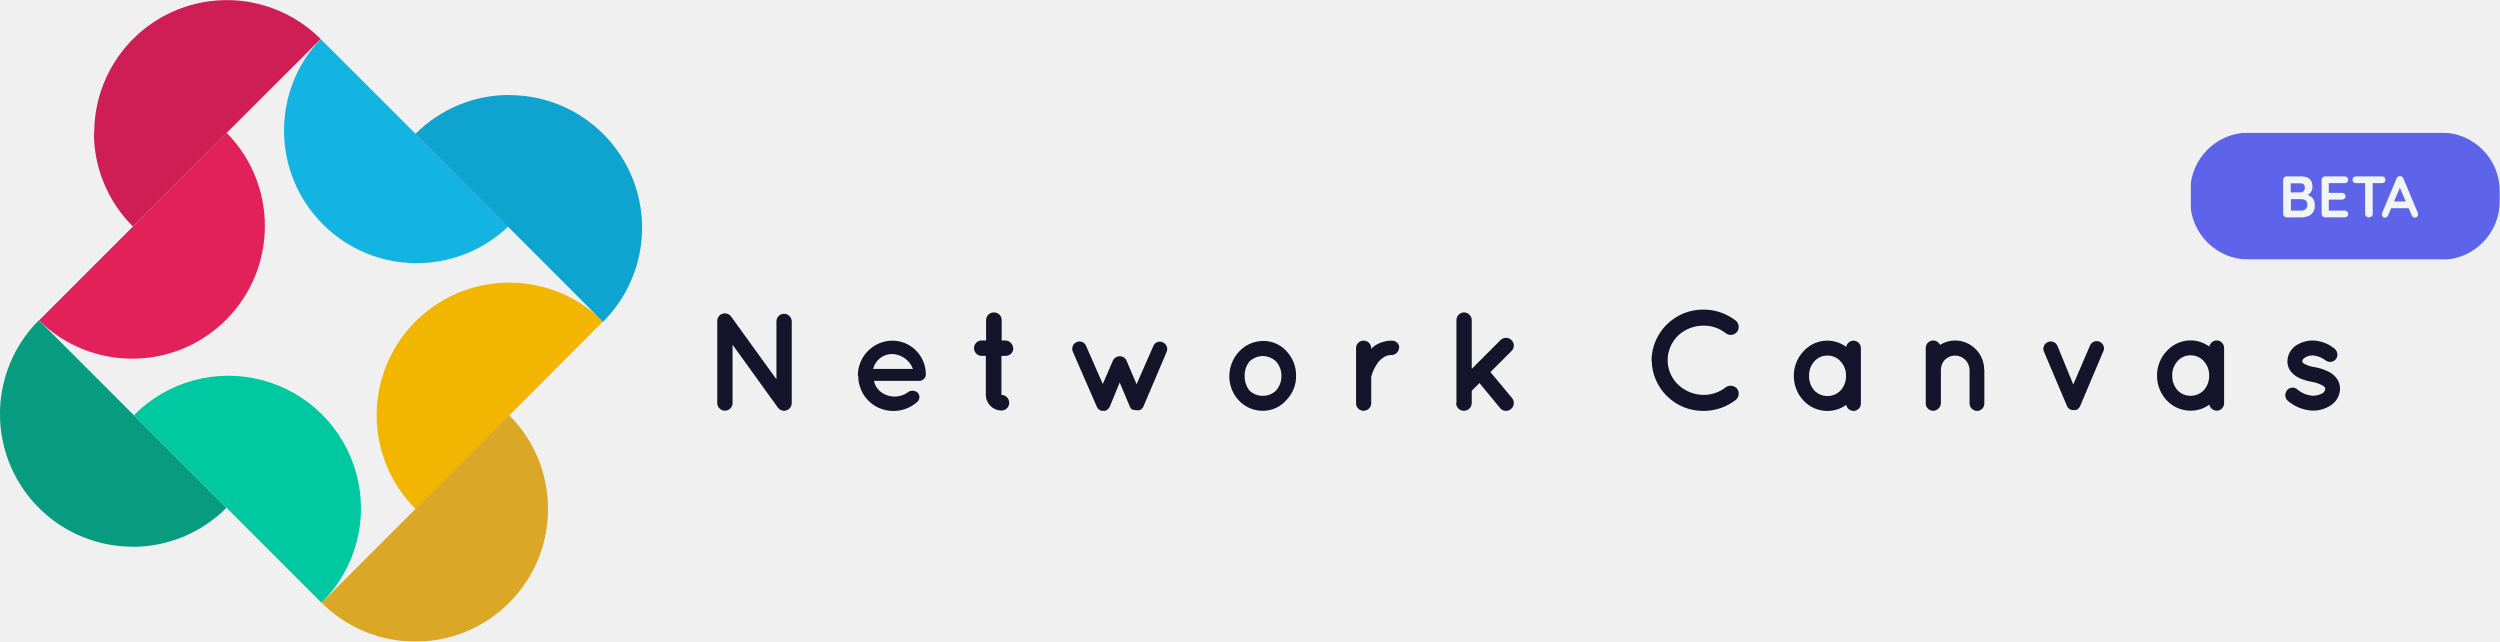
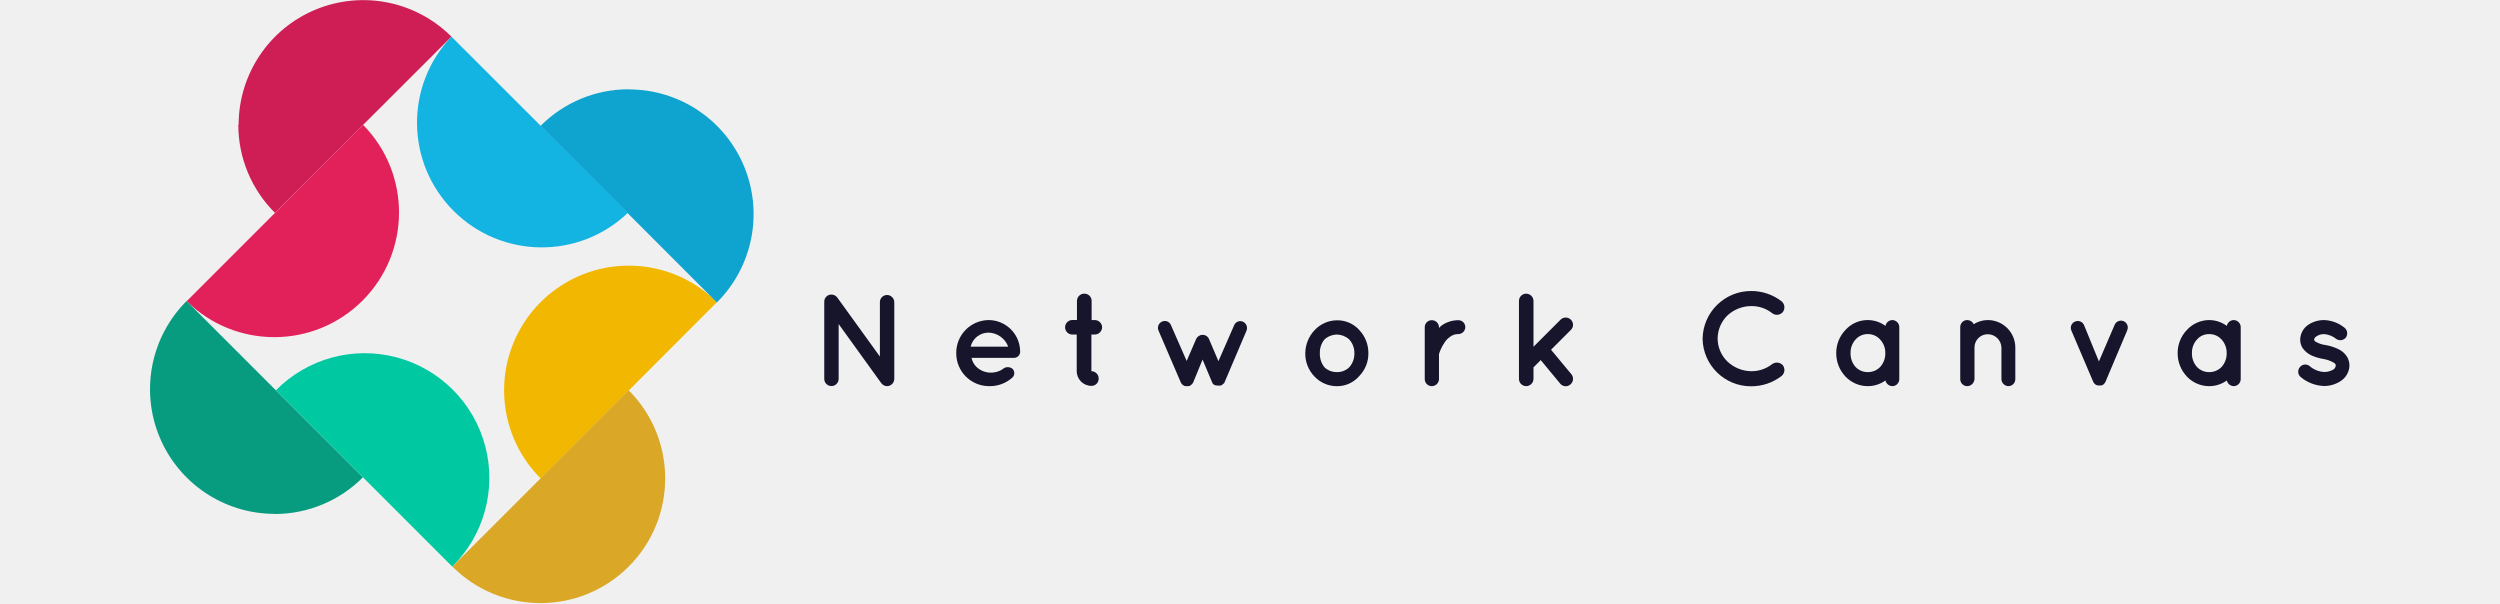
- <svg xmlns="http://www.w3.org/2000/svg" id="Layer_1" data-name="Layer 1" width="512.79" height="131.61" viewBox="0 0 512.79 131.61">
+ <svg xmlns="http://www.w3.org/2000/svg" id="Layer_1" data-name="Layer 1" viewBox="0 0 545.52 131.61">
  <defs>
-     <mask id="mask" x="65.97" y="85.16" width="46.45" height="46.45" maskUnits="userSpaceOnUse">
-       <g transform="translate(-0.74)">
-         <g id="logo-b">
-           <polygon id="logo-a" points="66.71 85.16 113.15 85.16 113.15 131.6 66.71 131.6 66.71 85.16" style="fill:#fff;fill-rule:evenodd" />
-         </g>
-       </g>
-     </mask>
-     <mask id="mask-2" x="449.36" y="27.24" width="63.43" height="26" maskUnits="userSpaceOnUse">
-       <g transform="translate(-0.74)">
-         <g id="logo-d">
-           <polygon id="logo-c" points="450.09 27.24 513.52 27.24 513.52 53.24 450.09 53.24 450.09 27.24" style="fill:#fff;fill-rule:evenodd" />
-         </g>
-       </g>
-     </mask>
+     <style>.cls-1{fill:#ce1e55;}.cls-2{fill:#e2215b;}.cls-3{fill:#079b7f;}.cls-4{fill:#00c9a2;}.cls-5{fill:#f2b700;}.cls-6{fill:#daa727;}.cls-7{fill:#0fa3cf;}.cls-8{fill:#13b3e2;}.cls-9{fill:#16152b;}.cls-10{fill:none;}</style>
  </defs>
-   <path d="M20.07,27.21A27.2,27.2,0,0,1,66.51,8L28,46.45a27.12,27.12,0,0,1-8-19.24" transform="translate(-0.74)" style="fill:#ce1e55;fill-rule:evenodd" />
-   <path d="M47.22,27.24A27.21,27.21,0,0,1,8.74,65.72Z" transform="translate(-0.74)" style="fill:#e2215b;fill-rule:evenodd" />
-   <path d="M27.94,112.13A27.2,27.2,0,0,1,8.71,65.69l38.48,38.47a27.18,27.18,0,0,1-19.25,8" transform="translate(-0.74)" style="fill:#079b7f;fill-rule:evenodd" />
-   <path d="M28.21,85.16a27.21,27.21,0,1,1,38.48,38.48Z" transform="translate(-0.74)" style="fill:#00c8a1;fill-rule:evenodd" />
-   <path d="M78,85.18a27.2,27.2,0,0,1,46.44-19.24L86,104.42a27.13,27.13,0,0,1-8-19.24" transform="translate(-0.74)" style="fill:#f2b600;fill-rule:evenodd" />
-   <g style="mask:url(#mask)">
-     <path d="M105.18,85.16a27.2,27.2,0,1,1-38.47,38.47Z" transform="translate(-0.74)" style="fill:#daa727;fill-rule:evenodd" />
-   </g>
-   <path d="M105.19,19.51A27.21,27.21,0,0,1,124.43,66L85.94,27.48a27.12,27.12,0,0,1,19.25-8" transform="translate(-0.74)" style="fill:#0fa3d0;fill-rule:evenodd" />
-   <path d="M105,46.45A27.21,27.21,0,0,1,66.51,8Z" transform="translate(-0.74)" style="fill:#13b3e2;fill-rule:evenodd" />
-   <path d="M151,82.67a1.57,1.57,0,1,1-3.14,0V65.89a1.54,1.54,0,0,1,.63-1.32,1.6,1.6,0,0,1,2.2.34L160,77.8V65.92a1.57,1.57,0,0,1,1.55-1.56,1.6,1.6,0,0,1,1.59,1.56V82.67a1.6,1.6,0,0,1-1.59,1.59,1.55,1.55,0,0,1-1.18-.58.7.7,0,0,1-.14-.17L151,70.71Zm28.8-7H188a4.72,4.72,0,0,0-4.26-3.06,4,4,0,0,0-3.9,3.06m-3.14,1.41a7.15,7.15,0,0,1,7-7.21,6.9,6.9,0,0,1,6.94,6.69v.15a.8.8,0,0,1,0,.26,1.38,1.38,0,0,1-1.49,1.15H180a3.74,3.74,0,0,0,1,1.9,4.48,4.48,0,0,0,2.77,1.3,4.72,4.72,0,0,0,3-.72,1.64,1.64,0,0,1,2.17-.09,1.33,1.33,0,0,1,0,1.88,7.34,7.34,0,0,1-5.16,1.9,7.16,7.16,0,0,1-7-7.21m31.83-5.62A1.62,1.62,0,0,1,206.87,73h-.72v8a1.59,1.59,0,0,1,1.59,1.61,1.56,1.56,0,0,1-1.59,1.59,3.21,3.21,0,0,1-3.2-3.2V73h-.83a1.58,1.58,0,0,1-1.59-1.58,1.56,1.56,0,0,1,1.59-1.59H203V65.66a1.59,1.59,0,0,1,1.62-1.58,1.56,1.56,0,0,1,1.58,1.58v4.18h.72a1.61,1.61,0,0,1,1.62,1.59m31.51.72-4.76,11.19s-.06.14-.11.23,0,0,0,0a.8.8,0,0,1-.15.18s0,0,0,0a1.1,1.1,0,0,1-.18.14s0,0,0,.06a.65.65,0,0,1-.26.14s0,0,0,0a.93.93,0,0,0-.24.06h0a.89.89,0,0,1-.29,0,.77.77,0,0,1-.26,0h-.06a.39.39,0,0,0-.2-.06l0,0h0A.72.72,0,0,1,233,84v0c-.08,0-.11-.09-.17-.14s-.06,0-.06,0a.73.73,0,0,1-.14-.18s0,0,0,0-.09-.18-.12-.23l-2.1-5-2.05,5-.14.23v0l-.17.18a0,0,0,0,1,0,0l-.18.17a.81.81,0,0,1-.26.17h0a0,0,0,0,0,0,0,.32.32,0,0,0-.18.06h-.05a1.06,1.06,0,0,1-.29,0,.86.86,0,0,1-.29,0h-.09a.35.35,0,0,0-.17-.06s0,0-.06,0a.54.54,0,0,1-.26-.17s0,0,0,0a.53.53,0,0,0-.17-.14l-.06,0a1.74,1.74,0,0,0-.11-.18s0,0,0,0a2,2,0,0,0-.14-.23L220.8,72.15a1.49,1.49,0,0,1,.83-2,1.44,1.44,0,0,1,1.91.86l3.4,7.76L229,74a1.53,1.53,0,0,1,1.41-.93,1.48,1.48,0,0,1,1.41.93l2.05,4.81,3.4-7.76a1.44,1.44,0,0,1,1.93-.86,1.52,1.52,0,0,1,.84,2m16,4.93a4.65,4.65,0,0,0,1,3,3.87,3.87,0,0,0,2.77,1.07,3.75,3.75,0,0,0,2.65-1.07,4.4,4.4,0,0,0,1.12-3,4.35,4.35,0,0,0-1.12-3,4.11,4.11,0,0,0-2.65-1.1,4.21,4.21,0,0,0-2.77,1.1,4.59,4.59,0,0,0-1,3m-1.15,5.07a7.18,7.18,0,0,1-2-5.07,7.46,7.46,0,0,1,2-5,6.74,6.74,0,0,1,5-2.19A6.38,6.38,0,0,1,264.59,72a7.22,7.22,0,0,1,2,5,7,7,0,0,1-2,5.07,6.35,6.35,0,0,1-4.81,2.19,6.7,6.7,0,0,1-5-2.19m32.92-10.78a1.54,1.54,0,0,1-1.53,1.53,2.73,2.73,0,0,0-1.73.55,4.15,4.15,0,0,0-1.32,1.38A9.19,9.19,0,0,0,282,77.25v5.48a1.57,1.57,0,0,1-1.58,1.53,1.54,1.54,0,0,1-1.53-1.53V71.37a1.52,1.52,0,0,1,1.53-1.5,1.55,1.55,0,0,1,1.58,1.5v.2a4.73,4.73,0,0,1,.61-.58,6.33,6.33,0,0,1,3.63-1.12,1.5,1.5,0,0,1,1.53,1.5m11.71,11.3v-17A1.58,1.58,0,0,1,301,64.08a1.61,1.61,0,0,1,1.62,1.58v10l5.91-5.91a1.6,1.6,0,0,1,2.24,0,1.56,1.56,0,0,1,0,2.25l-4.32,4.32,4.44,5.33a1.6,1.6,0,0,1-.23,2.25,1.54,1.54,0,0,1-2.22-.2l-4.24-5.13-1.58,1.58v2.54A1.61,1.61,0,0,1,301,84.26a1.58,1.58,0,0,1-1.58-1.59m40.07-8.79A10.58,10.58,0,0,1,350.1,63.5a10.8,10.8,0,0,1,6.66,2.25,1.71,1.71,0,0,1,.29,2.31,1.69,1.69,0,0,1-2.31.31,7.16,7.16,0,0,0-4.64-1.58,7.66,7.66,0,0,0-5.19,2.07,7.12,7.12,0,0,0-2.11,5,7,7,0,0,0,2.11,5A7.66,7.66,0,0,0,350.1,81a7.28,7.28,0,0,0,4.64-1.58,1.75,1.75,0,0,1,2.31.31,1.71,1.71,0,0,1-.29,2.31,10.8,10.8,0,0,1-6.66,2.25,10.55,10.55,0,0,1-10.58-10.38m39.87,3.2a4.21,4.21,0,0,0-1.13-3,3.55,3.55,0,0,0-2.68-1.18,3.49,3.49,0,0,0-2.68,1.18,4.23,4.23,0,0,0-1.09,3,4.34,4.34,0,0,0,1.09,3,3.65,3.65,0,0,0,2.68,1.12,3.72,3.72,0,0,0,2.68-1.12,4.32,4.32,0,0,0,1.13-3Zm3.05,0v5.65a1.53,1.53,0,0,1-1.52,1.53,1.57,1.57,0,0,1-1.5-1.24,6.54,6.54,0,0,1-3.84,1.24,6.69,6.69,0,0,1-4.9-2.11,7.36,7.36,0,0,1-2-5.07,7.25,7.25,0,0,1,2-5.07,6.54,6.54,0,0,1,8.74-.9,1.57,1.57,0,0,1,1.5-1.27,1.55,1.55,0,0,1,1.52,1.56Zm25.32-1.24v6.89a1.52,1.52,0,0,1-1.5,1.53,1.56,1.56,0,0,1-1.53-1.53V75.84a3,3,0,0,0-3-2.91,2.88,2.88,0,0,0-2.88,2.91v6.89a.56.56,0,0,1-.06.29,1.58,1.58,0,0,1-1.53,1.24,1.52,1.52,0,0,1-1.52-1.53V71.37a1.52,1.52,0,0,1,1.52-1.53,1.57,1.57,0,0,1,1.42.9,5.72,5.72,0,0,1,3.05-.9,6,6,0,0,1,6,6m24.39-3.69-4.73,11.19a.7.7,0,0,1-.12.2,0,0,0,0,1,0,0c0,.05-.11.14-.17.2a0,0,0,0,1,0,0,1.36,1.36,0,0,1-.17.17,0,0,0,0,0,0,0,.56.56,0,0,1-.2.14h-.06v0a.56.56,0,0,0-.23.06h-.06a1,1,0,0,1-.28,0,.93.93,0,0,1-.26,0h-.06a.71.71,0,0,0-.23-.06v0h-.06a2.36,2.36,0,0,1-.26-.14,0,0,0,0,0,0,0,.91.91,0,0,1-.17-.17s0,0-.06,0a.9.9,0,0,0-.14-.2s0,0,0,0-.09-.12-.12-.2L420,72.15a1.47,1.47,0,0,1,.84-2,1.48,1.48,0,0,1,1.93.83L426,78.87,429.38,71a1.5,1.5,0,1,1,2.77,1.13m21.73,4.93a4.25,4.25,0,0,0-1.12-3,3.55,3.55,0,0,0-2.68-1.18,3.46,3.46,0,0,0-2.68,1.18,4.23,4.23,0,0,0-1.1,3,4.34,4.34,0,0,0,1.1,3,3.62,3.62,0,0,0,2.68,1.12,3.72,3.72,0,0,0,2.68-1.12,4.36,4.36,0,0,0,1.12-3Zm3.06,0v5.65a1.54,1.54,0,0,1-1.53,1.53,1.58,1.58,0,0,1-1.5-1.24,6.51,6.51,0,0,1-3.83,1.24,6.69,6.69,0,0,1-4.9-2.11,7.36,7.36,0,0,1-2-5.07,7.25,7.25,0,0,1,2-5.07,6.63,6.63,0,0,1,4.9-2.17,6.54,6.54,0,0,1,3.83,1.27,1.57,1.57,0,0,1,1.5-1.27,1.55,1.55,0,0,1,1.53,1.56Zm12.89,3A1.5,1.5,0,0,1,472,79.9a5.26,5.26,0,0,0,3.17,1.27,3.92,3.92,0,0,0,2-.54,1.21,1.21,0,0,0,.52-.87.42.42,0,0,0-.09-.29.87.87,0,0,0-.37-.34,6.66,6.66,0,0,0-2.31-.81h0a11.3,11.3,0,0,1-2.51-.75,4.81,4.81,0,0,1-2-1.67,3.49,3.49,0,0,1-.49-1.82,4,4,0,0,1,1.7-3.17,6.22,6.22,0,0,1,3.54-1.07,7.41,7.41,0,0,1,4.33,1.59,1.59,1.59,0,0,1,.46,2.13,1.53,1.53,0,0,1-2.13.41,5,5,0,0,0-2.66-1.07,2.94,2.94,0,0,0-1.73.52.89.89,0,0,0-.46.66.29.29,0,0,0,.06.23.7.7,0,0,0,.32.29,5.75,5.75,0,0,0,2.1.69l0,0h0a10.09,10.09,0,0,1,2.68.84,4.42,4.42,0,0,1,2.05,1.7,3.76,3.76,0,0,1,.54,1.9,4.16,4.16,0,0,1-1.81,3.35,6.66,6.66,0,0,1-3.75,1.15,8.38,8.38,0,0,1-5.13-2,1.54,1.54,0,0,1-.2-2.14" transform="translate(-0.74)" style="fill:#15142a;fill-rule:evenodd" />
-   <g style="mask:url(#mask-2)">
-     <path d="M501.57,53.24H462a12,12,0,0,1-12-12v-2.1a12,12,0,0,1,12-11.95h39.53a12,12,0,0,1,11.95,12v2.1a12,12,0,0,1-11.95,12" transform="translate(-0.74)" style="fill:#5d64e9;fill-rule:evenodd" />
-   </g>
-   <g style="isolation:isolate">
-     <g style="isolation:isolate">
-       <path d="M475.13,40.69a2.12,2.12,0,0,1,.41,1.34,2.27,2.27,0,0,1-.82,2,3.36,3.36,0,0,1-1.94.56h-3a.72.72,0,0,1-.73-.73V36.91a.72.72,0,0,1,.21-.52.7.7,0,0,1,.52-.21h3c1.52,0,2.28.71,2.28,2.14a1.67,1.67,0,0,1-.26,1,1.72,1.72,0,0,1-.73.65A2.42,2.42,0,0,1,475.13,40.69Zm-1.84-2.85a1,1,0,0,0-.69-.24h-2v1.87h2a.92.92,0,0,0,.63-.24.83.83,0,0,0,.27-.65A1,1,0,0,0,473.29,37.84Zm.37,5.06A1.15,1.15,0,0,0,474,42a1,1,0,0,0-.38-.93,1.8,1.8,0,0,0-.91-.22h-2.07V43.2h2.16A1.24,1.24,0,0,0,473.66,42.9Z" transform="translate(-0.74)" style="fill:#f2f5f5" />
-       <path d="M482.19,43.41a.67.67,0,0,1,.21.49.64.64,0,0,1-.21.49.73.73,0,0,1-.52.19h-4a.72.72,0,0,1-.73-.73V36.91a.72.72,0,0,1,.21-.52.7.7,0,0,1,.52-.21h4a.73.73,0,0,1,.52.2.71.71,0,0,1,0,1,.79.79,0,0,1-.53.18h-3.25v2h2.71a.73.73,0,0,1,.52.2.66.66,0,0,1,.21.51.63.63,0,0,1-.2.48.75.75,0,0,1-.53.19h-2.71V43.2h3.25A.7.7,0,0,1,482.19,43.41Z" transform="translate(-0.74)" style="fill:#f2f5f5" />
-     </g>
-     <g style="isolation:isolate">
-       <path d="M489.83,36.37a.69.69,0,0,1,.2.51.69.69,0,0,1-.2.5.77.77,0,0,1-.53.18h-1.88v6.29a.68.68,0,0,1-.23.52.8.8,0,0,1-.57.21.77.77,0,0,1-.55-.21.7.7,0,0,1-.21-.52V37.56H484a.75.75,0,0,1-.53-.19.69.69,0,0,1-.2-.5.66.66,0,0,1,.21-.5.77.77,0,0,1,.52-.19h5.33A.78.78,0,0,1,489.83,36.37Z" transform="translate(-0.74)" style="fill:#f2f5f5" />
-     </g>
-     <g style="isolation:isolate">
-       <path d="M496.74,43.93a.69.69,0,0,1-.2.51.63.63,0,0,1-.47.2.59.59,0,0,1-.39-.13.82.82,0,0,1-.27-.36l-.62-1.45h-3.58l-.63,1.46a.7.7,0,0,1-.25.35.62.62,0,0,1-.38.13.59.59,0,0,1-.64-.62,1,1,0,0,1,0-.23l3-7.18a.81.81,0,0,1,.28-.37.79.79,0,0,1,.84,0,.74.74,0,0,1,.27.35l2.95,7A.74.74,0,0,1,496.74,43.93Zm-4.94-2.61h2.4L493,38.51Z" transform="translate(-0.74)" style="fill:#f2f5f5" />
-     </g>
-   </g>
+   <path class="cls-1" d="M52.07,27.21A27.2,27.2,0,0,1,98.51,8L60,46.45a27.12,27.12,0,0,1-8-19.24" />
+   <path class="cls-2" d="M79.22,27.24A27.21,27.21,0,0,1,40.74,65.72Z" />
+   <path class="cls-3" d="M59.94,112.13A27.2,27.2,0,0,1,40.71,65.69l38.48,38.47a27.18,27.18,0,0,1-19.25,8" />
+   <path class="cls-4" d="M60.21,85.16a27.21,27.21,0,1,1,38.48,38.48Z" />
+   <path class="cls-5" d="M110,85.18a27.2,27.2,0,0,1,46.44-19.24L118,104.42a27.13,27.13,0,0,1-8-19.24" />
+   <path class="cls-6" d="M137.18,85.16a27.2,27.2,0,1,1-38.47,38.47Z" />
+   <path class="cls-7" d="M137.19,19.51A27.21,27.21,0,0,1,156.43,66L117.94,27.48a27.12,27.12,0,0,1,19.25-8" />
+   <path class="cls-8" d="M137,46.45A27.21,27.21,0,0,1,98.51,8Z" />
+   <path class="cls-9" d="M183,82.67a1.57,1.57,0,1,1-3.14,0V65.89a1.54,1.54,0,0,1,.63-1.32,1.6,1.6,0,0,1,2.2.34L192,77.8V65.92a1.56,1.56,0,0,1,1.55-1.55,1.59,1.59,0,0,1,1.59,1.55V82.67a1.6,1.6,0,0,1-1.59,1.59,1.55,1.55,0,0,1-1.18-.58.7.7,0,0,1-.14-.17L183,70.71Z" />
+   <path class="cls-9" d="M208.66,77.05a7.15,7.15,0,0,1,7-7.21,6.9,6.9,0,0,1,6.94,6.69v.15a.8.8,0,0,1,0,.26,1.38,1.38,0,0,1-1.5,1.15H212a3.74,3.74,0,0,0,1,1.9,4.48,4.48,0,0,0,2.77,1.3,4.66,4.66,0,0,0,3-.72,1.64,1.64,0,0,1,2.17-.09,1.33,1.33,0,0,1,0,1.88,7.34,7.34,0,0,1-5.16,1.9A7.16,7.16,0,0,1,208.66,77.05Zm3.14-1.41H220a4.72,4.72,0,0,0-4.26-3.06A4,4,0,0,0,211.8,75.64Z" />
+   <path class="cls-9" d="M240.49,71.43A1.62,1.62,0,0,1,238.87,73h-.72v8a1.59,1.59,0,0,1,1.59,1.61,1.56,1.56,0,0,1-1.59,1.59,3.21,3.21,0,0,1-3.2-3.2V73h-.83a1.59,1.59,0,1,1,0-3.17H235V65.66a1.59,1.59,0,0,1,1.62-1.58,1.56,1.56,0,0,1,1.58,1.58v4.18h.72A1.61,1.61,0,0,1,240.49,71.43Z" />
+   <path class="cls-9" d="M272,72.15l-4.76,11.19s-.06.14-.11.23a0,0,0,0,1,0,0,1.07,1.07,0,0,1-.15.17s-.05,0-.05,0a1.1,1.1,0,0,1-.18.14s0,0,0,.06a.65.65,0,0,1-.26.14s0,0,0,0a.78.78,0,0,0-.23.06h-.06a.89.89,0,0,1-.29,0,.77.77,0,0,1-.26,0h-.06a.39.39,0,0,0-.2-.06l0,0h0A.72.72,0,0,1,265,84v0c-.08,0-.11-.09-.17-.14s-.06,0-.06,0a1.77,1.77,0,0,1-.14-.17,0,0,0,0,1,0,0c-.06-.09-.09-.18-.12-.23l-2.1-5-2.05,5-.14.23v0l-.17.17a0,0,0,0,1,0,0l-.18.17a.81.81,0,0,1-.26.17h-.05a0,0,0,0,0,0,0,.26.26,0,0,0-.17.06h-.06a1.06,1.06,0,0,1-.29,0,.86.86,0,0,1-.29,0h-.09a.35.35,0,0,0-.17-.06s0,0-.06,0a.54.54,0,0,1-.26-.17s0,0,0,0a.8.8,0,0,0-.18-.14l-.06,0a1,1,0,0,0-.11-.17s0,0,0,0a2,2,0,0,0-.14-.23L252.8,72.15a1.49,1.49,0,0,1,.83-2,1.44,1.44,0,0,1,1.91.86l3.4,7.76L261,74a1.53,1.53,0,0,1,1.41-.93,1.48,1.48,0,0,1,1.41.93l2.05,4.81,3.4-7.76a1.44,1.44,0,0,1,1.93-.86A1.51,1.51,0,0,1,272,72.15Z" />
+   <path class="cls-9" d="M286.82,82.15a7.18,7.18,0,0,1-2-5.07,7.46,7.46,0,0,1,2-5,6.74,6.74,0,0,1,5-2.19A6.38,6.38,0,0,1,296.59,72a7.22,7.22,0,0,1,2,5,7,7,0,0,1-2,5.07,6.36,6.36,0,0,1-4.81,2.2A6.71,6.71,0,0,1,286.82,82.15ZM288,77.08a4.7,4.7,0,0,0,1,3.06,3.9,3.9,0,0,0,2.77,1.06,3.77,3.77,0,0,0,2.65-1.06,4.44,4.44,0,0,0,1.12-3.06,4.35,4.35,0,0,0-1.12-3A4.08,4.08,0,0,0,291.78,73,4.2,4.2,0,0,0,289,74.08,4.59,4.59,0,0,0,288,77.08Z" />
+   <path class="cls-9" d="M319.74,71.37a1.54,1.54,0,0,1-1.53,1.53,2.73,2.73,0,0,0-1.73.55,4.25,4.25,0,0,0-1.32,1.38A9.19,9.19,0,0,0,314,77.25v5.48a1.57,1.57,0,0,1-1.58,1.53,1.54,1.54,0,0,1-1.53-1.53V71.37a1.52,1.52,0,0,1,1.53-1.5,1.55,1.55,0,0,1,1.58,1.5v.2a4,4,0,0,1,.61-.57,6.27,6.27,0,0,1,3.63-1.13A1.5,1.5,0,0,1,319.74,71.37Z" />
+   <path class="cls-9" d="M331.45,82.67v-17A1.58,1.58,0,0,1,333,64.08a1.61,1.61,0,0,1,1.62,1.58v10l5.91-5.91a1.6,1.6,0,0,1,2.24,0,1.56,1.56,0,0,1,0,2.25l-4.32,4.32,4.44,5.34a1.59,1.59,0,0,1-.23,2.24,1.54,1.54,0,0,1-2.22-.2l-4.24-5.13-1.58,1.59v2.53A1.61,1.61,0,0,1,333,84.26,1.58,1.58,0,0,1,331.45,82.67Z" />
+   <path class="cls-9" d="M371.52,73.88A10.58,10.58,0,0,1,382.1,63.5a10.8,10.8,0,0,1,6.66,2.25,1.71,1.71,0,0,1,.29,2.31,1.69,1.69,0,0,1-2.31.31,7.16,7.16,0,0,0-4.64-1.58,7.66,7.66,0,0,0-5.19,2.07,7.12,7.12,0,0,0-2.11,5,7,7,0,0,0,2.11,5A7.66,7.66,0,0,0,382.1,81a7.28,7.28,0,0,0,4.64-1.58,1.75,1.75,0,0,1,2.31.31,1.71,1.71,0,0,1-.29,2.31,10.8,10.8,0,0,1-6.66,2.25A10.54,10.54,0,0,1,371.52,73.88Z" />
+   <path class="cls-9" d="M414.44,77.08v5.65a1.53,1.53,0,0,1-1.52,1.53,1.57,1.57,0,0,1-1.5-1.24,6.54,6.54,0,0,1-3.84,1.24,6.69,6.69,0,0,1-4.9-2.11,7.36,7.36,0,0,1-2-5.07,7.25,7.25,0,0,1,2-5.07,6.54,6.54,0,0,1,8.74-.9,1.57,1.57,0,0,1,1.5-1.27,1.55,1.55,0,0,1,1.52,1.56Zm-3.05,0a4.21,4.21,0,0,0-1.13-3,3.55,3.55,0,0,0-2.68-1.18,3.49,3.49,0,0,0-2.68,1.18,4.23,4.23,0,0,0-1.09,3,4.34,4.34,0,0,0,1.09,3,3.65,3.65,0,0,0,2.68,1.12,3.72,3.72,0,0,0,2.68-1.12A4.32,4.32,0,0,0,411.39,77.08Z" />
+   <path class="cls-9" d="M439.76,75.84v6.89a1.52,1.52,0,0,1-1.5,1.53,1.56,1.56,0,0,1-1.53-1.53V75.84a3,3,0,0,0-3-2.91,2.88,2.88,0,0,0-2.88,2.91v6.89a.56.56,0,0,1-.06.29,1.58,1.58,0,0,1-1.53,1.24,1.52,1.52,0,0,1-1.52-1.53V71.37a1.52,1.52,0,0,1,1.52-1.53,1.57,1.57,0,0,1,1.42.9,5.72,5.72,0,0,1,3.05-.9A6,6,0,0,1,439.76,75.84Z" />
+   <path class="cls-9" d="M464.15,72.15l-4.73,11.19a.7.7,0,0,1-.12.2,0,0,0,0,1,0,0c0,.05-.11.14-.17.2a0,0,0,0,1,0,0,1.36,1.36,0,0,1-.17.17,0,0,0,0,0,0,0,.56.56,0,0,1-.2.14h-.06v0a.56.56,0,0,0-.23.06h-.06a1,1,0,0,1-.28,0,.93.93,0,0,1-.26,0h-.06a.71.71,0,0,0-.23-.06v0h-.06a2.36,2.36,0,0,1-.26-.14,0,0,0,0,0,0,0,.91.91,0,0,1-.17-.17s0,0-.06,0a.9.9,0,0,0-.14-.2s0,0,0,0-.09-.12-.12-.2L452,72.15a1.47,1.47,0,0,1,.84-2,1.48,1.48,0,0,1,1.93.83L458,78.87,461.38,71a1.5,1.5,0,1,1,2.77,1.13Z" />
+   <path class="cls-9" d="M488.94,77.08v5.65a1.54,1.54,0,0,1-1.53,1.53,1.58,1.58,0,0,1-1.5-1.24,6.51,6.51,0,0,1-3.83,1.24,6.69,6.69,0,0,1-4.9-2.11,7.36,7.36,0,0,1-2-5.07,7.25,7.25,0,0,1,2-5.07,6.63,6.63,0,0,1,4.9-2.17,6.54,6.54,0,0,1,3.83,1.27,1.57,1.57,0,0,1,1.5-1.27,1.55,1.55,0,0,1,1.53,1.56Zm-3.06,0a4.25,4.25,0,0,0-1.12-3,3.55,3.55,0,0,0-2.68-1.18,3.46,3.46,0,0,0-2.68,1.18,4.23,4.23,0,0,0-1.1,3,4.34,4.34,0,0,0,1.1,3,3.62,3.62,0,0,0,2.68,1.12,3.72,3.72,0,0,0,2.68-1.12A4.36,4.36,0,0,0,485.88,77.08Z" />
+   <path class="cls-9" d="M501.83,80.14A1.5,1.5,0,0,1,504,79.9a5.26,5.26,0,0,0,3.17,1.27,3.92,3.92,0,0,0,2-.54,1.21,1.21,0,0,0,.52-.87.44.44,0,0,0-.09-.29.87.87,0,0,0-.37-.34,6.66,6.66,0,0,0-2.31-.81h0a10.8,10.8,0,0,1-2.51-.75,4.81,4.81,0,0,1-2-1.67,3.49,3.49,0,0,1-.49-1.82,4,4,0,0,1,1.7-3.17,6.22,6.22,0,0,1,3.54-1.07,7.48,7.48,0,0,1,4.33,1.59,1.59,1.59,0,0,1,.46,2.13,1.54,1.54,0,0,1-2.14.41,4.9,4.9,0,0,0-2.65-1.07,2.94,2.94,0,0,0-1.73.52.89.89,0,0,0-.46.66.29.29,0,0,0,.06.23.7.7,0,0,0,.32.29,5.75,5.75,0,0,0,2.1.69l0,0h0a10.09,10.09,0,0,1,2.68.84,4.42,4.42,0,0,1,2,1.7,3.76,3.76,0,0,1,.54,1.9,4.16,4.16,0,0,1-1.81,3.35,6.58,6.58,0,0,1-3.75,1.15,8.38,8.38,0,0,1-5.13-2A1.53,1.53,0,0,1,501.83,80.14Z" />
+   <rect id="Frame" class="cls-10" width="545.52" height="131.61" />
</svg>
